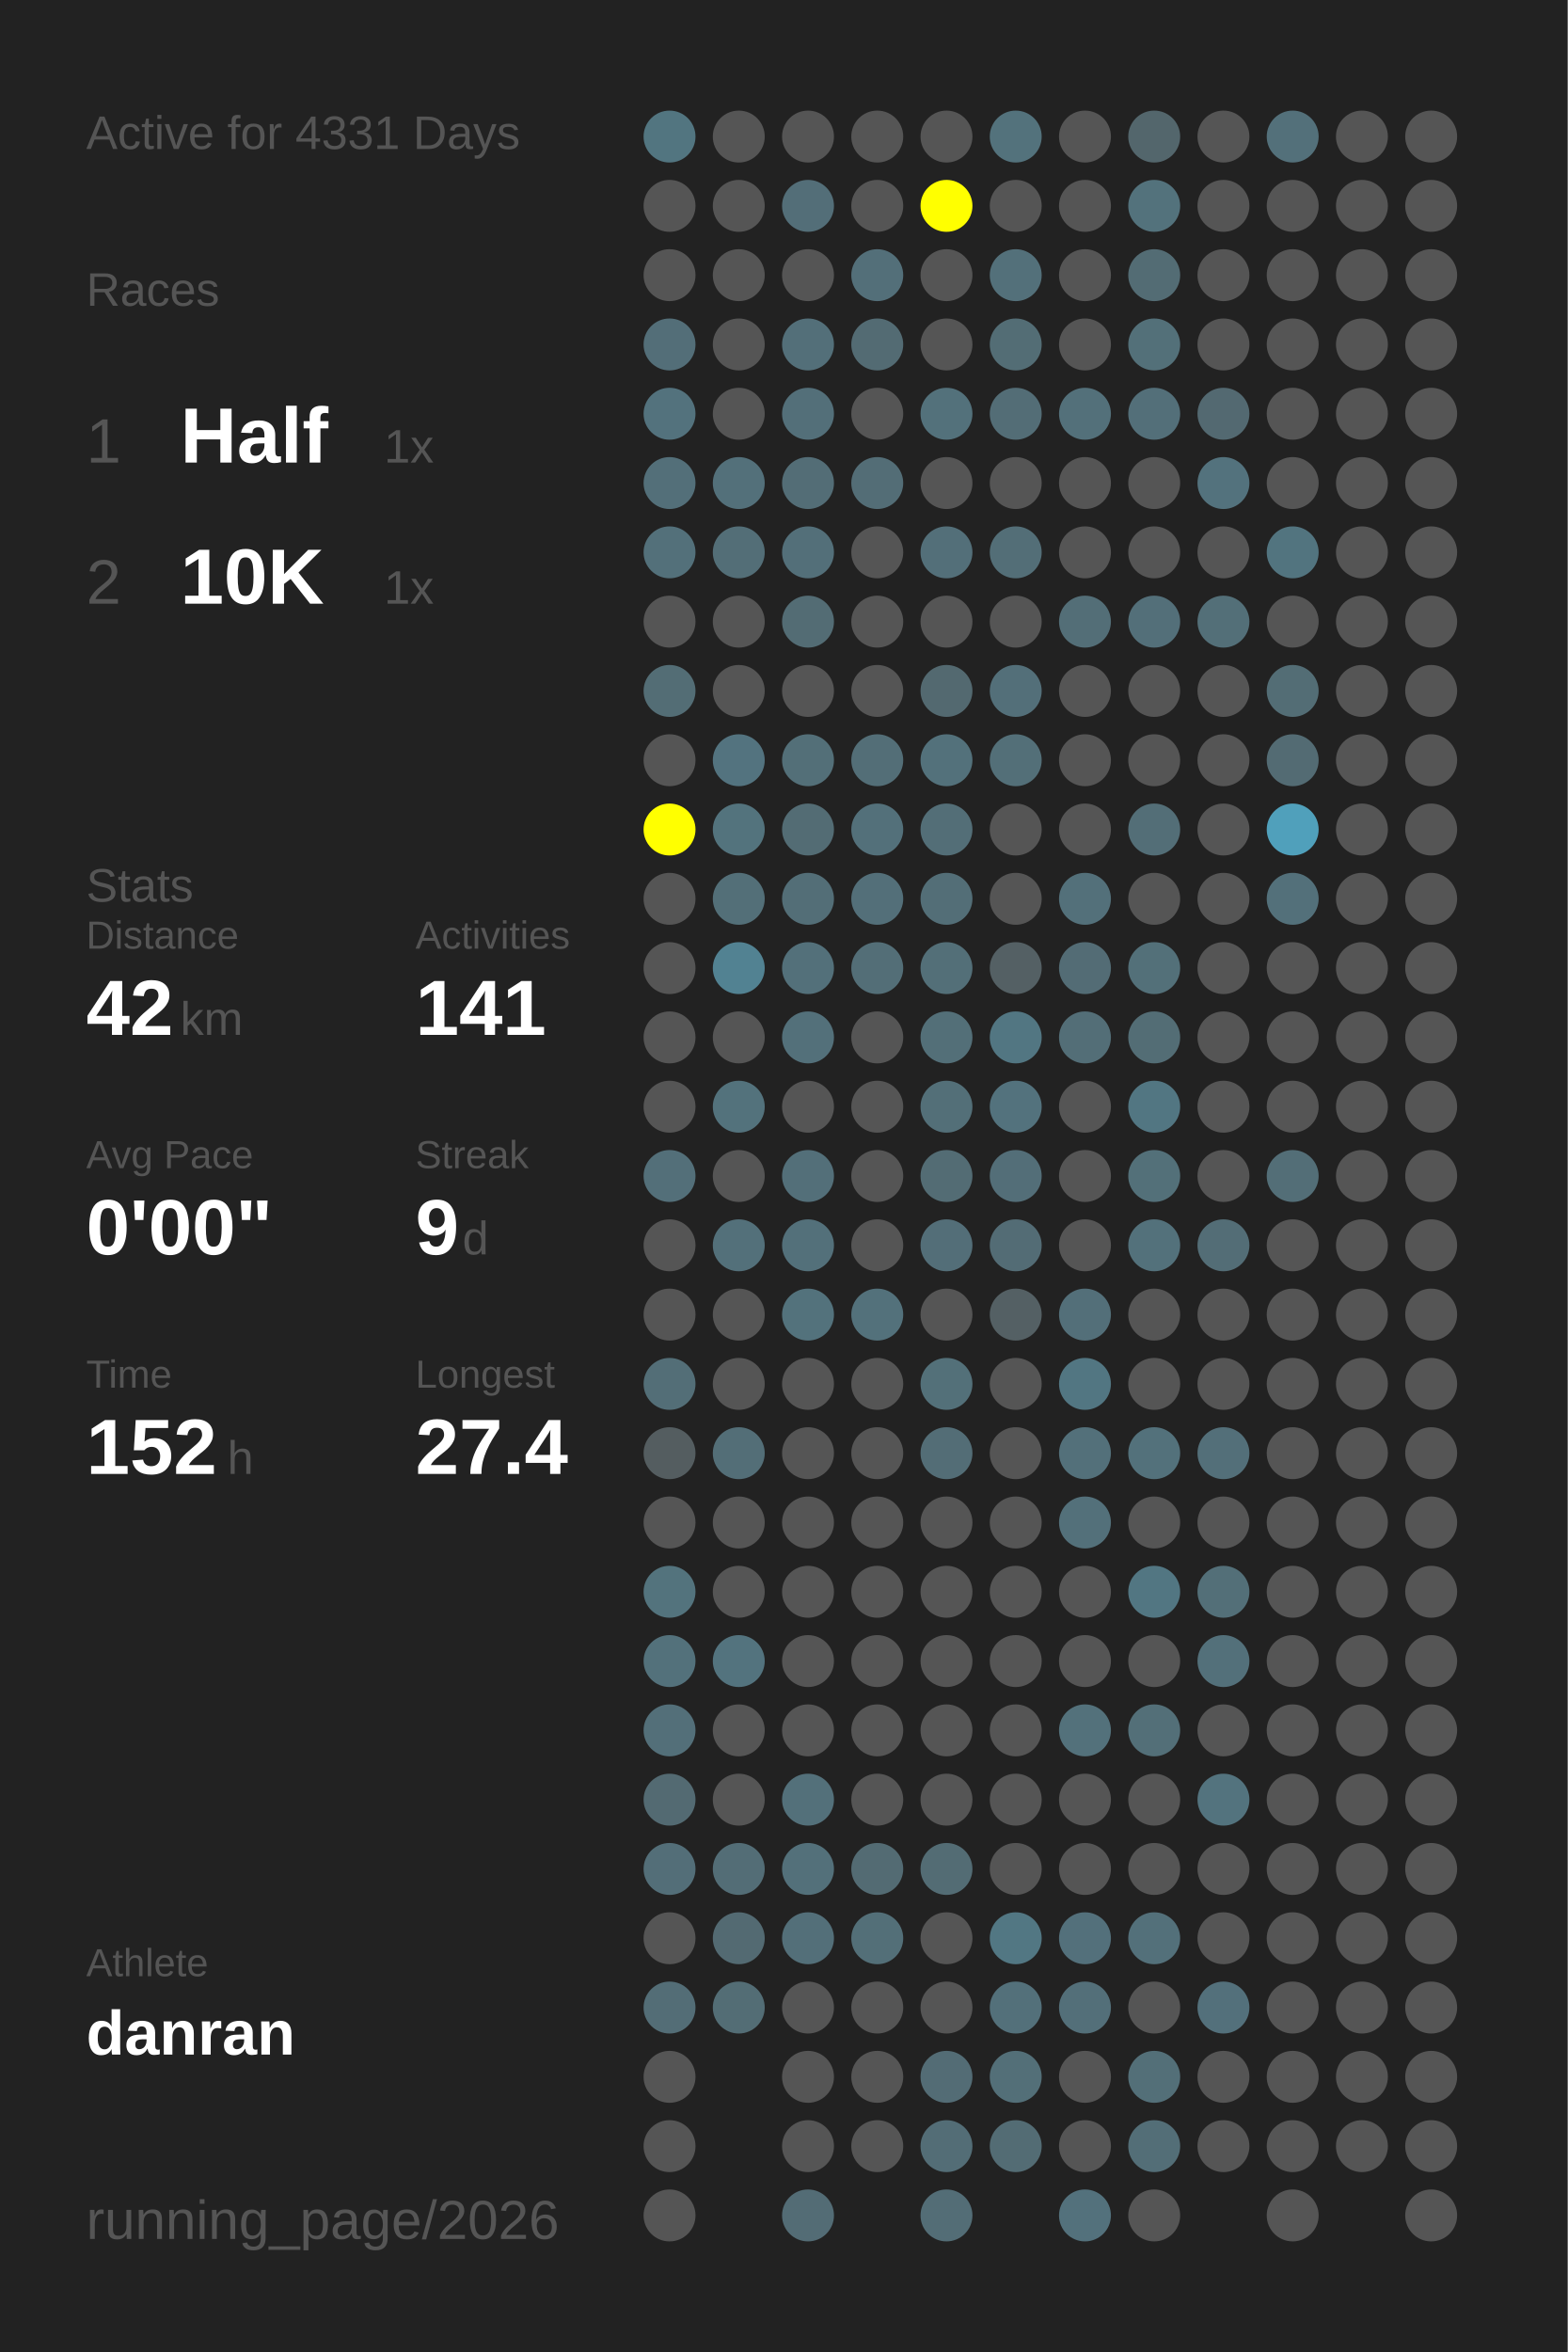
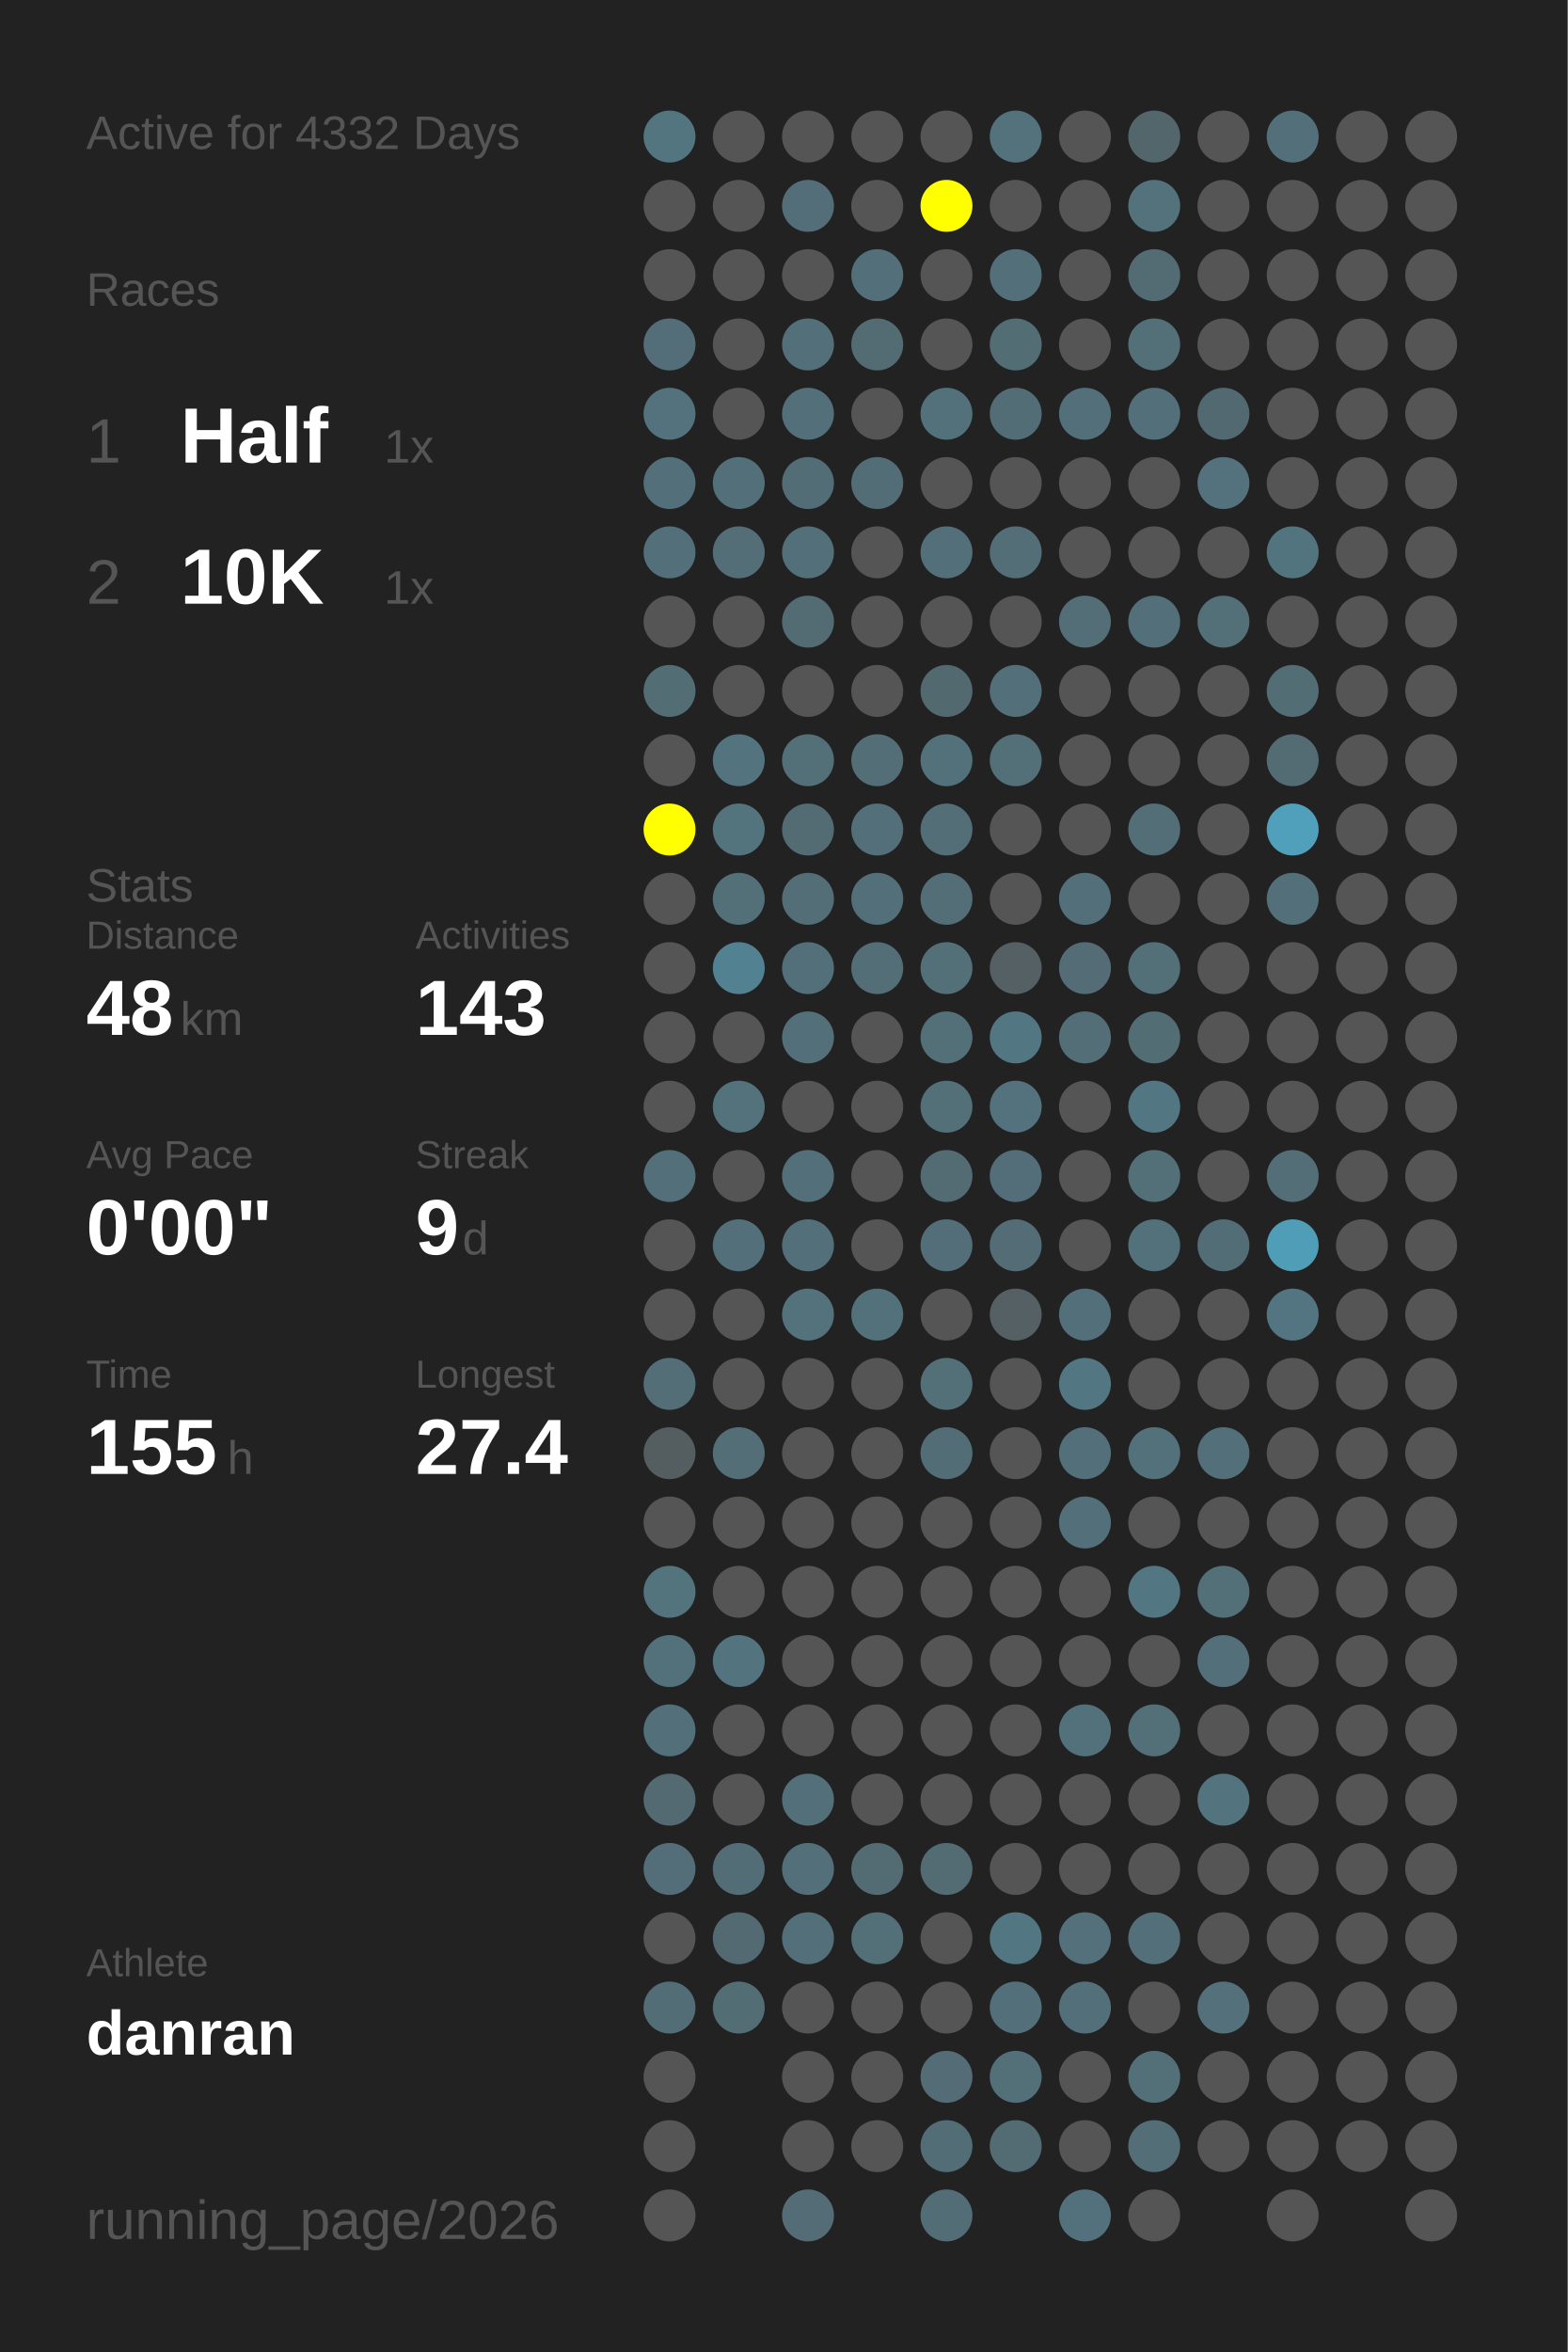
<svg xmlns="http://www.w3.org/2000/svg" baseProfile="full" height="300mm" version="1.1" viewBox="0,0,200,300" width="200mm">
  <defs />
  <rect fill="#222222" height="300" width="200" x="0" y="0" />
-   <text fill="#555555" style="font-size:6px; font-family:Arial;" x="11" y="19">Active for 4331 Days</text>
+   <text fill="#555555" style="font-size:6px; font-family:Arial;" x="11" y="19">Active for 4332 Days</text>
  <text fill="#555555" style="font-size:6px; font-family:Arial;" x="11" y="39">Races</text>
  <text fill="#555555" style="font-size:8px; font-family:Arial;" x="11" y="59">1</text>
  <text fill="#FFFFFF" style="font-size:10px; font-family:Arial; font-weight:bold;" x="23" y="59">Half</text>
  <text fill="#555555" style="font-size:6px; font-family:Arial;" x="49" y="59">1x</text>
  <text fill="#555555" style="font-size:8px; font-family:Arial;" x="11" y="77">2</text>
  <text fill="#FFFFFF" style="font-size:10px; font-family:Arial; font-weight:bold;" x="23" y="77">10K</text>
  <text fill="#555555" style="font-size:6px; font-family:Arial;" x="49" y="77">1x</text>
  <text fill="#555555" style="font-size:6px; font-family:Arial;" x="11" y="115">Stats</text>
  <text fill="#555555" style="font-size:5px; font-family:Arial;" x="11" y="121">Distance</text>
-   <text fill="#FFFFFF" style="font-size:10px; font-family:Arial; font-weight:bold;" x="11" y="132">42</text>
+   <text fill="#FFFFFF" style="font-size:10px; font-family:Arial; font-weight:bold;" x="11" y="132">48</text>
  <text fill="#555555" style="font-size:6px; font-family:Arial;" x="23" y="132">km</text>
  <text fill="#555555" style="font-size:5px; font-family:Arial;" x="53" y="121">Activities</text>
-   <text fill="#FFFFFF" style="font-size:10px; font-family:Arial; font-weight:bold;" x="53" y="132">141</text>
+   <text fill="#FFFFFF" style="font-size:10px; font-family:Arial; font-weight:bold;" x="53" y="132">143</text>
  <text fill="#555555" style="font-size:5px; font-family:Arial;" x="11" y="149">Avg Pace</text>
  <text fill="#FFFFFF" style="font-size:10px; font-family:Arial; font-weight:bold;" x="11" y="160">0'00"</text>
  <text fill="#555555" style="font-size:5px; font-family:Arial;" x="53" y="149">Streak</text>
  <text fill="#FFFFFF" style="font-size:10px; font-family:Arial; font-weight:bold;" x="53" y="160">9</text>
  <text fill="#555555" style="font-size:6px; font-family:Arial;" x="59" y="160">d</text>
  <text fill="#555555" style="font-size:5px; font-family:Arial;" x="11" y="177">Time</text>
-   <text fill="#FFFFFF" style="font-size:10px; font-family:Arial; font-weight:bold;" x="11" y="188">152</text>
+   <text fill="#FFFFFF" style="font-size:10px; font-family:Arial; font-weight:bold;" x="11" y="188">155</text>
  <text fill="#555555" style="font-size:6px; font-family:Arial;" x="29" y="188">h</text>
  <text fill="#555555" style="font-size:5px; font-family:Arial;" x="53" y="177">Longest</text>
  <text fill="#FFFFFF" style="font-size:10px; font-family:Arial; font-weight:bold;" x="53" y="188">27.4</text>
  <text fill="#555555" style="font-size:5px; font-family:Arial;" x="11" y="252.065">Athlete</text>
  <text fill="#FFFFFF" style="font-size:8px; font-family:Arial; font-weight:bold;" x="11" y="262.065">danran</text>
  <text fill="#555555" style="font-size:7px; font-family:Arial;" x="11" y="285.581">running_page/2026</text>
  <circle cx="85.417" cy="17.419" fill="#527580" r="3.312" />
  <circle cx="85.417" cy="26.258" fill="#555555" r="3.312" />
  <circle cx="85.417" cy="35.097" fill="#555555" r="3.312" />
  <circle cx="85.417" cy="43.935" fill="#536e78" r="3.312" />
  <circle cx="85.417" cy="52.774" fill="#53727d" r="3.312" />
  <circle cx="85.417" cy="61.613" fill="#536f79" r="3.312" />
  <circle cx="85.417" cy="70.452" fill="#53707a" r="3.312" />
  <circle cx="85.417" cy="79.29" fill="#555555" r="3.312" />
  <circle cx="85.417" cy="88.129" fill="#536d75" r="3.312" />
  <circle cx="85.417" cy="96.968" fill="#555555" r="3.312" />
  <circle cx="85.417" cy="105.806" fill="#FFFF00" r="3.312" />
  <circle cx="85.417" cy="114.645" fill="#555555" r="3.312" />
  <circle cx="85.417" cy="123.484" fill="#555555" r="3.312" />
  <circle cx="85.417" cy="132.323" fill="#555555" r="3.312" />
  <circle cx="85.417" cy="141.161" fill="#555555" r="3.312" />
  <circle cx="85.417" cy="150" fill="#536f79" r="3.312" />
  <circle cx="85.417" cy="158.839" fill="#555555" r="3.312" />
  <circle cx="85.417" cy="167.677" fill="#555555" r="3.312" />
  <circle cx="85.417" cy="176.516" fill="#536e77" r="3.312" />
  <circle cx="85.417" cy="185.355" fill="#545d60" r="3.312" />
  <circle cx="85.417" cy="194.194" fill="#555555" r="3.312" />
  <circle cx="85.417" cy="203.032" fill="#53737d" r="3.312" />
  <circle cx="85.417" cy="211.871" fill="#53717b" r="3.312" />
  <circle cx="85.417" cy="220.71" fill="#536f79" r="3.312" />
  <circle cx="85.417" cy="229.548" fill="#536a72" r="3.312" />
  <circle cx="85.417" cy="238.387" fill="#536e78" r="3.312" />
  <circle cx="85.417" cy="247.226" fill="#555555" r="3.312" />
  <circle cx="85.417" cy="256.065" fill="#536d76" r="3.312" />
  <circle cx="85.417" cy="264.903" fill="#555555" r="3.312" />
  <circle cx="85.417" cy="273.742" fill="#555555" r="3.312" />
  <circle cx="85.417" cy="282.581" fill="#555555" r="3.312" />
  <circle cx="94.25" cy="17.419" fill="#555555" r="3.312" />
  <circle cx="94.25" cy="26.258" fill="#555555" r="3.312" />
  <circle cx="94.25" cy="35.097" fill="#555555" r="3.312" />
  <circle cx="94.25" cy="43.935" fill="#555555" r="3.312" />
  <circle cx="94.25" cy="52.774" fill="#555555" r="3.312" />
  <circle cx="94.25" cy="61.613" fill="#53707a" r="3.312" />
  <circle cx="94.25" cy="70.452" fill="#536e77" r="3.312" />
  <circle cx="94.25" cy="79.29" fill="#555555" r="3.312" />
  <circle cx="94.25" cy="88.129" fill="#555555" r="3.312" />
  <circle cx="94.25" cy="96.968" fill="#53737f" r="3.312" />
  <circle cx="94.25" cy="105.806" fill="#53737d" r="3.312" />
  <circle cx="94.25" cy="114.645" fill="#536f78" r="3.312" />
  <circle cx="94.25" cy="123.484" fill="#528292" r="3.312" />
  <circle cx="94.25" cy="132.323" fill="#555555" r="3.312" />
  <circle cx="94.25" cy="141.161" fill="#53727c" r="3.312" />
  <circle cx="94.25" cy="150" fill="#555555" r="3.312" />
  <circle cx="94.25" cy="158.839" fill="#53707a" r="3.312" />
  <circle cx="94.25" cy="167.677" fill="#555555" r="3.312" />
  <circle cx="94.25" cy="176.516" fill="#555555" r="3.312" />
  <circle cx="94.25" cy="185.355" fill="#536e77" r="3.312" />
  <circle cx="94.25" cy="194.194" fill="#555555" r="3.312" />
  <circle cx="94.25" cy="203.032" fill="#555555" r="3.312" />
  <circle cx="94.25" cy="211.871" fill="#53737e" r="3.312" />
  <circle cx="94.25" cy="220.71" fill="#555555" r="3.312" />
  <circle cx="94.25" cy="229.548" fill="#555555" r="3.312" />
  <circle cx="94.25" cy="238.387" fill="#536d76" r="3.312" />
  <circle cx="94.25" cy="247.226" fill="#536a72" r="3.312" />
  <circle cx="94.25" cy="256.065" fill="#536d75" r="3.312" />
  <circle cx="103.083" cy="17.419" fill="#555555" r="3.312" />
  <circle cx="103.083" cy="26.258" fill="#536e78" r="3.312" />
  <circle cx="103.083" cy="35.097" fill="#555555" r="3.312" />
  <circle cx="103.083" cy="43.935" fill="#536f79" r="3.312" />
  <circle cx="103.083" cy="52.774" fill="#536f79" r="3.312" />
  <circle cx="103.083" cy="61.613" fill="#536d76" r="3.312" />
  <circle cx="103.083" cy="70.452" fill="#536f79" r="3.312" />
  <circle cx="103.083" cy="79.29" fill="#536c74" r="3.312" />
  <circle cx="103.083" cy="88.129" fill="#555555" r="3.312" />
  <circle cx="103.083" cy="96.968" fill="#536f78" r="3.312" />
  <circle cx="103.083" cy="105.806" fill="#536c74" r="3.312" />
  <circle cx="103.083" cy="114.645" fill="#536e77" r="3.312" />
  <circle cx="103.083" cy="123.484" fill="#53707a" r="3.312" />
  <circle cx="103.083" cy="132.323" fill="#53707a" r="3.312" />
  <circle cx="103.083" cy="141.161" fill="#555555" r="3.312" />
  <circle cx="103.083" cy="150" fill="#536f79" r="3.312" />
  <circle cx="103.083" cy="158.839" fill="#53707a" r="3.312" />
  <circle cx="103.083" cy="167.677" fill="#53727c" r="3.312" />
  <circle cx="103.083" cy="176.516" fill="#555555" r="3.312" />
  <circle cx="103.083" cy="185.355" fill="#555555" r="3.312" />
  <circle cx="103.083" cy="194.194" fill="#555555" r="3.312" />
  <circle cx="103.083" cy="203.032" fill="#555555" r="3.312" />
  <circle cx="103.083" cy="211.871" fill="#555555" r="3.312" />
  <circle cx="103.083" cy="220.71" fill="#555555" r="3.312" />
  <circle cx="103.083" cy="229.548" fill="#53707a" r="3.312" />
  <circle cx="103.083" cy="238.387" fill="#53707a" r="3.312" />
  <circle cx="103.083" cy="247.226" fill="#536f79" r="3.312" />
  <circle cx="103.083" cy="256.065" fill="#555555" r="3.312" />
  <circle cx="103.083" cy="264.903" fill="#555555" r="3.312" />
  <circle cx="103.083" cy="273.742" fill="#555555" r="3.312" />
  <circle cx="103.083" cy="282.581" fill="#536c75" r="3.312" />
  <circle cx="111.917" cy="17.419" fill="#555555" r="3.312" />
  <circle cx="111.917" cy="26.258" fill="#555555" r="3.312" />
  <circle cx="111.917" cy="35.097" fill="#536f79" r="3.312" />
  <circle cx="111.917" cy="43.935" fill="#536b73" r="3.312" />
  <circle cx="111.917" cy="52.774" fill="#555555" r="3.312" />
  <circle cx="111.917" cy="61.613" fill="#536d76" r="3.312" />
  <circle cx="111.917" cy="70.452" fill="#555555" r="3.312" />
  <circle cx="111.917" cy="79.29" fill="#555555" r="3.312" />
  <circle cx="111.917" cy="88.129" fill="#555555" r="3.312" />
  <circle cx="111.917" cy="96.968" fill="#536e77" r="3.312" />
  <circle cx="111.917" cy="105.806" fill="#53707a" r="3.312" />
  <circle cx="111.917" cy="114.645" fill="#536f79" r="3.312" />
  <circle cx="111.917" cy="123.484" fill="#536e77" r="3.312" />
  <circle cx="111.917" cy="132.323" fill="#555555" r="3.312" />
  <circle cx="111.917" cy="141.161" fill="#555555" r="3.312" />
  <circle cx="111.917" cy="150" fill="#555555" r="3.312" />
  <circle cx="111.917" cy="158.839" fill="#555555" r="3.312" />
  <circle cx="111.917" cy="167.677" fill="#53717b" r="3.312" />
  <circle cx="111.917" cy="176.516" fill="#555555" r="3.312" />
  <circle cx="111.917" cy="185.355" fill="#555555" r="3.312" />
  <circle cx="111.917" cy="194.194" fill="#555555" r="3.312" />
  <circle cx="111.917" cy="203.032" fill="#555555" r="3.312" />
  <circle cx="111.917" cy="211.871" fill="#555555" r="3.312" />
  <circle cx="111.917" cy="220.71" fill="#555555" r="3.312" />
  <circle cx="111.917" cy="229.548" fill="#555555" r="3.312" />
  <circle cx="111.917" cy="238.387" fill="#536b73" r="3.312" />
  <circle cx="111.917" cy="247.226" fill="#536f78" r="3.312" />
  <circle cx="111.917" cy="256.065" fill="#555555" r="3.312" />
  <circle cx="111.917" cy="264.903" fill="#555555" r="3.312" />
  <circle cx="111.917" cy="273.742" fill="#555555" r="3.312" />
  <circle cx="120.75" cy="17.419" fill="#555555" r="3.312" />
  <circle cx="120.75" cy="26.258" fill="#FFFF00" r="3.312" />
  <circle cx="120.75" cy="35.097" fill="#555555" r="3.312" />
  <circle cx="120.75" cy="43.935" fill="#555555" r="3.312" />
  <circle cx="120.75" cy="52.774" fill="#53717b" r="3.312" />
  <circle cx="120.75" cy="61.613" fill="#555555" r="3.312" />
  <circle cx="120.75" cy="70.452" fill="#536f79" r="3.312" />
  <circle cx="120.75" cy="79.29" fill="#555555" r="3.312" />
  <circle cx="120.75" cy="88.129" fill="#536970" r="3.312" />
  <circle cx="120.75" cy="96.968" fill="#53717b" r="3.312" />
  <circle cx="120.75" cy="105.806" fill="#536e77" r="3.312" />
  <circle cx="120.75" cy="114.645" fill="#536e77" r="3.312" />
  <circle cx="120.75" cy="123.484" fill="#536f78" r="3.312" />
  <circle cx="120.75" cy="132.323" fill="#536f78" r="3.312" />
  <circle cx="120.75" cy="141.161" fill="#536f78" r="3.312" />
  <circle cx="120.75" cy="150" fill="#536c74" r="3.312" />
  <circle cx="120.75" cy="158.839" fill="#536e78" r="3.312" />
  <circle cx="120.75" cy="167.677" fill="#555555" r="3.312" />
  <circle cx="120.75" cy="176.516" fill="#537079" r="3.312" />
  <circle cx="120.75" cy="185.355" fill="#536d76" r="3.312" />
  <circle cx="120.75" cy="194.194" fill="#555555" r="3.312" />
  <circle cx="120.75" cy="203.032" fill="#555555" r="3.312" />
  <circle cx="120.75" cy="211.871" fill="#555555" r="3.312" />
  <circle cx="120.75" cy="220.71" fill="#555555" r="3.312" />
  <circle cx="120.75" cy="229.548" fill="#555555" r="3.312" />
  <circle cx="120.75" cy="238.387" fill="#536c74" r="3.312" />
  <circle cx="120.75" cy="247.226" fill="#555555" r="3.312" />
  <circle cx="120.75" cy="256.065" fill="#555555" r="3.312" />
  <circle cx="120.75" cy="264.903" fill="#536c75" r="3.312" />
  <circle cx="120.75" cy="273.742" fill="#536d76" r="3.312" />
  <circle cx="120.75" cy="282.581" fill="#536d76" r="3.312" />
  <circle cx="129.583" cy="17.419" fill="#53727c" r="3.312" />
  <circle cx="129.583" cy="26.258" fill="#555555" r="3.312" />
  <circle cx="129.583" cy="35.097" fill="#53707a" r="3.312" />
  <circle cx="129.583" cy="43.935" fill="#536d75" r="3.312" />
  <circle cx="129.583" cy="52.774" fill="#536d76" r="3.312" />
  <circle cx="129.583" cy="61.613" fill="#555555" r="3.312" />
  <circle cx="129.583" cy="70.452" fill="#536e77" r="3.312" />
  <circle cx="129.583" cy="79.29" fill="#555555" r="3.312" />
  <circle cx="129.583" cy="88.129" fill="#536f79" r="3.312" />
  <circle cx="129.583" cy="96.968" fill="#536f78" r="3.312" />
  <circle cx="129.583" cy="105.806" fill="#555555" r="3.312" />
  <circle cx="129.583" cy="114.645" fill="#555555" r="3.312" />
  <circle cx="129.583" cy="123.484" fill="#546064" r="3.312" />
  <circle cx="129.583" cy="132.323" fill="#527682" r="3.312" />
  <circle cx="129.583" cy="141.161" fill="#53727d" r="3.312" />
  <circle cx="129.583" cy="150" fill="#536e78" r="3.312" />
  <circle cx="129.583" cy="158.839" fill="#536c75" r="3.312" />
  <circle cx="129.583" cy="167.677" fill="#546064" r="3.312" />
  <circle cx="129.583" cy="176.516" fill="#555555" r="3.312" />
  <circle cx="129.583" cy="185.355" fill="#555555" r="3.312" />
  <circle cx="129.583" cy="194.194" fill="#555555" r="3.312" />
  <circle cx="129.583" cy="203.032" fill="#555555" r="3.312" />
  <circle cx="129.583" cy="211.871" fill="#555555" r="3.312" />
  <circle cx="129.583" cy="220.71" fill="#555555" r="3.312" />
  <circle cx="129.583" cy="229.548" fill="#555555" r="3.312" />
  <circle cx="129.583" cy="238.387" fill="#555555" r="3.312" />
  <circle cx="129.583" cy="247.226" fill="#527783" r="3.312" />
  <circle cx="129.583" cy="256.065" fill="#53707a" r="3.312" />
  <circle cx="129.583" cy="264.903" fill="#536f78" r="3.312" />
  <circle cx="129.583" cy="273.742" fill="#536c74" r="3.312" />
  <circle cx="138.417" cy="17.419" fill="#555555" r="3.312" />
  <circle cx="138.417" cy="26.258" fill="#555555" r="3.312" />
  <circle cx="138.417" cy="35.097" fill="#555555" r="3.312" />
  <circle cx="138.417" cy="43.935" fill="#555555" r="3.312" />
  <circle cx="138.417" cy="52.774" fill="#53707a" r="3.312" />
  <circle cx="138.417" cy="61.613" fill="#555555" r="3.312" />
  <circle cx="138.417" cy="70.452" fill="#555555" r="3.312" />
  <circle cx="138.417" cy="79.29" fill="#536e77" r="3.312" />
  <circle cx="138.417" cy="88.129" fill="#555555" r="3.312" />
  <circle cx="138.417" cy="96.968" fill="#555555" r="3.312" />
  <circle cx="138.417" cy="105.806" fill="#555555" r="3.312" />
  <circle cx="138.417" cy="114.645" fill="#53707a" r="3.312" />
  <circle cx="138.417" cy="123.484" fill="#536c75" r="3.312" />
  <circle cx="138.417" cy="132.323" fill="#536e77" r="3.312" />
  <circle cx="138.417" cy="141.161" fill="#555555" r="3.312" />
  <circle cx="138.417" cy="150" fill="#555555" r="3.312" />
  <circle cx="138.417" cy="158.839" fill="#555555" r="3.312" />
  <circle cx="138.417" cy="167.677" fill="#536f79" r="3.312" />
  <circle cx="138.417" cy="176.516" fill="#527682" r="3.312" />
  <circle cx="138.417" cy="185.355" fill="#53707a" r="3.312" />
  <circle cx="138.417" cy="194.194" fill="#53707a" r="3.312" />
  <circle cx="138.417" cy="203.032" fill="#555555" r="3.312" />
  <circle cx="138.417" cy="211.871" fill="#555555" r="3.312" />
  <circle cx="138.417" cy="220.71" fill="#53717b" r="3.312" />
  <circle cx="138.417" cy="229.548" fill="#555555" r="3.312" />
  <circle cx="138.417" cy="238.387" fill="#555555" r="3.312" />
  <circle cx="138.417" cy="247.226" fill="#53707b" r="3.312" />
  <circle cx="138.417" cy="256.065" fill="#536f79" r="3.312" />
  <circle cx="138.417" cy="264.903" fill="#555555" r="3.312" />
  <circle cx="138.417" cy="273.742" fill="#555555" r="3.312" />
  <circle cx="138.417" cy="282.581" fill="#53717c" r="3.312" />
  <circle cx="147.25" cy="17.419" fill="#53666c" r="3.312" />
  <circle cx="147.25" cy="26.258" fill="#53727c" r="3.312" />
  <circle cx="147.25" cy="35.097" fill="#536c74" r="3.312" />
  <circle cx="147.25" cy="43.935" fill="#537079" r="3.312" />
  <circle cx="147.25" cy="52.774" fill="#536f79" r="3.312" />
  <circle cx="147.25" cy="61.613" fill="#555555" r="3.312" />
  <circle cx="147.25" cy="70.452" fill="#555555" r="3.312" />
  <circle cx="147.25" cy="79.29" fill="#536f79" r="3.312" />
  <circle cx="147.25" cy="88.129" fill="#555555" r="3.312" />
  <circle cx="147.25" cy="96.968" fill="#555555" r="3.312" />
  <circle cx="147.25" cy="105.806" fill="#536e77" r="3.312" />
  <circle cx="147.25" cy="114.645" fill="#555555" r="3.312" />
  <circle cx="147.25" cy="123.484" fill="#537079" r="3.312" />
  <circle cx="147.25" cy="132.323" fill="#536d75" r="3.312" />
  <circle cx="147.25" cy="141.161" fill="#527682" r="3.312" />
  <circle cx="147.25" cy="150" fill="#537079" r="3.312" />
  <circle cx="147.25" cy="158.839" fill="#53717b" r="3.312" />
  <circle cx="147.25" cy="167.677" fill="#555555" r="3.312" />
  <circle cx="147.25" cy="176.516" fill="#555555" r="3.312" />
  <circle cx="147.25" cy="185.355" fill="#53717b" r="3.312" />
  <circle cx="147.25" cy="194.194" fill="#555555" r="3.312" />
  <circle cx="147.25" cy="203.032" fill="#527682" r="3.312" />
  <circle cx="147.25" cy="211.871" fill="#555555" r="3.312" />
  <circle cx="147.25" cy="220.71" fill="#536f78" r="3.312" />
  <circle cx="147.25" cy="229.548" fill="#555555" r="3.312" />
  <circle cx="147.25" cy="238.387" fill="#555555" r="3.312" />
  <circle cx="147.25" cy="247.226" fill="#53707a" r="3.312" />
  <circle cx="147.25" cy="256.065" fill="#555555" r="3.312" />
  <circle cx="147.25" cy="264.903" fill="#536f78" r="3.312" />
  <circle cx="147.25" cy="273.742" fill="#536e77" r="3.312" />
  <circle cx="147.25" cy="282.581" fill="#555555" r="3.312" />
  <circle cx="156.083" cy="17.419" fill="#555555" r="3.312" />
  <circle cx="156.083" cy="26.258" fill="#555555" r="3.312" />
  <circle cx="156.083" cy="35.097" fill="#555555" r="3.312" />
  <circle cx="156.083" cy="43.935" fill="#555555" r="3.312" />
  <circle cx="156.083" cy="52.774" fill="#536971" r="3.312" />
  <circle cx="156.083" cy="61.613" fill="#53727d" r="3.312" />
  <circle cx="156.083" cy="70.452" fill="#555555" r="3.312" />
  <circle cx="156.083" cy="79.29" fill="#536f78" r="3.312" />
  <circle cx="156.083" cy="88.129" fill="#555555" r="3.312" />
  <circle cx="156.083" cy="96.968" fill="#555555" r="3.312" />
  <circle cx="156.083" cy="105.806" fill="#555555" r="3.312" />
  <circle cx="156.083" cy="114.645" fill="#555555" r="3.312" />
  <circle cx="156.083" cy="123.484" fill="#555555" r="3.312" />
  <circle cx="156.083" cy="132.323" fill="#555555" r="3.312" />
  <circle cx="156.083" cy="141.161" fill="#555555" r="3.312" />
  <circle cx="156.083" cy="150" fill="#555555" r="3.312" />
  <circle cx="156.083" cy="158.839" fill="#536d76" r="3.312" />
  <circle cx="156.083" cy="167.677" fill="#555555" r="3.312" />
  <circle cx="156.083" cy="176.516" fill="#555555" r="3.312" />
  <circle cx="156.083" cy="185.355" fill="#536f79" r="3.312" />
  <circle cx="156.083" cy="194.194" fill="#555555" r="3.312" />
  <circle cx="156.083" cy="203.032" fill="#536f78" r="3.312" />
  <circle cx="156.083" cy="211.871" fill="#53707a" r="3.312" />
  <circle cx="156.083" cy="220.71" fill="#555555" r="3.312" />
  <circle cx="156.083" cy="229.548" fill="#53737e" r="3.312" />
  <circle cx="156.083" cy="238.387" fill="#555555" r="3.312" />
  <circle cx="156.083" cy="247.226" fill="#555555" r="3.312" />
  <circle cx="156.083" cy="256.065" fill="#53707b" r="3.312" />
  <circle cx="156.083" cy="264.903" fill="#555555" r="3.312" />
  <circle cx="156.083" cy="273.742" fill="#555555" r="3.312" />
  <circle cx="164.917" cy="17.419" fill="#53707a" r="3.312" />
  <circle cx="164.917" cy="26.258" fill="#555555" r="3.312" />
  <circle cx="164.917" cy="35.097" fill="#555555" r="3.312" />
  <circle cx="164.917" cy="43.935" fill="#555555" r="3.312" />
  <circle cx="164.917" cy="52.774" fill="#555555" r="3.312" />
  <circle cx="164.917" cy="61.613" fill="#555555" r="3.312" />
  <circle cx="164.917" cy="70.452" fill="#52747f" r="3.312" />
  <circle cx="164.917" cy="79.29" fill="#555555" r="3.312" />
  <circle cx="164.917" cy="88.129" fill="#536d75" r="3.312" />
  <circle cx="164.917" cy="96.968" fill="#536b73" r="3.312" />
  <circle cx="164.917" cy="105.806" fill="#50a0bb" r="3.312" />
  <circle cx="164.917" cy="114.645" fill="#53707a" r="3.312" />
  <circle cx="164.917" cy="123.484" fill="#555555" r="3.312" />
  <circle cx="164.917" cy="132.323" fill="#555555" r="3.312" />
  <circle cx="164.917" cy="141.161" fill="#555555" r="3.312" />
  <circle cx="164.917" cy="150" fill="#536e77" r="3.312" />
-   <circle cx="164.917" cy="158.839" fill="#555555" r="3.312" />
-   <circle cx="164.917" cy="167.677" fill="#555555" r="3.312" />
+   <circle cx="164.917" cy="158.839" fill="#509db7" r="3.312" />
+   <circle cx="164.917" cy="167.677" fill="#527581" r="3.312" />
  <circle cx="164.917" cy="176.516" fill="#555555" r="3.312" />
  <circle cx="164.917" cy="185.355" fill="#555555" r="3.312" />
  <circle cx="164.917" cy="194.194" fill="#555555" r="3.312" />
  <circle cx="164.917" cy="203.032" fill="#555555" r="3.312" />
  <circle cx="164.917" cy="211.871" fill="#555555" r="3.312" />
  <circle cx="164.917" cy="220.71" fill="#555555" r="3.312" />
  <circle cx="164.917" cy="229.548" fill="#555555" r="3.312" />
  <circle cx="164.917" cy="238.387" fill="#555555" r="3.312" />
  <circle cx="164.917" cy="247.226" fill="#555555" r="3.312" />
  <circle cx="164.917" cy="256.065" fill="#555555" r="3.312" />
  <circle cx="164.917" cy="264.903" fill="#555555" r="3.312" />
  <circle cx="164.917" cy="273.742" fill="#555555" r="3.312" />
  <circle cx="164.917" cy="282.581" fill="#555555" r="3.312" />
  <circle cx="173.75" cy="17.419" fill="#555555" r="3.312" />
  <circle cx="173.75" cy="26.258" fill="#555555" r="3.312" />
  <circle cx="173.75" cy="35.097" fill="#555555" r="3.312" />
  <circle cx="173.75" cy="43.935" fill="#555555" r="3.312" />
  <circle cx="173.75" cy="52.774" fill="#555555" r="3.312" />
  <circle cx="173.75" cy="61.613" fill="#555555" r="3.312" />
  <circle cx="173.75" cy="70.452" fill="#555555" r="3.312" />
  <circle cx="173.75" cy="79.29" fill="#555555" r="3.312" />
  <circle cx="173.75" cy="88.129" fill="#555555" r="3.312" />
  <circle cx="173.75" cy="96.968" fill="#555555" r="3.312" />
  <circle cx="173.75" cy="105.806" fill="#555555" r="3.312" />
  <circle cx="173.75" cy="114.645" fill="#555555" r="3.312" />
  <circle cx="173.75" cy="123.484" fill="#555555" r="3.312" />
  <circle cx="173.75" cy="132.323" fill="#555555" r="3.312" />
  <circle cx="173.75" cy="141.161" fill="#555555" r="3.312" />
  <circle cx="173.75" cy="150" fill="#555555" r="3.312" />
  <circle cx="173.75" cy="158.839" fill="#555555" r="3.312" />
  <circle cx="173.75" cy="167.677" fill="#555555" r="3.312" />
  <circle cx="173.75" cy="176.516" fill="#555555" r="3.312" />
  <circle cx="173.75" cy="185.355" fill="#555555" r="3.312" />
  <circle cx="173.75" cy="194.194" fill="#555555" r="3.312" />
  <circle cx="173.75" cy="203.032" fill="#555555" r="3.312" />
  <circle cx="173.75" cy="211.871" fill="#555555" r="3.312" />
  <circle cx="173.75" cy="220.71" fill="#555555" r="3.312" />
  <circle cx="173.75" cy="229.548" fill="#555555" r="3.312" />
  <circle cx="173.75" cy="238.387" fill="#555555" r="3.312" />
  <circle cx="173.75" cy="247.226" fill="#555555" r="3.312" />
  <circle cx="173.75" cy="256.065" fill="#555555" r="3.312" />
  <circle cx="173.75" cy="264.903" fill="#555555" r="3.312" />
  <circle cx="173.75" cy="273.742" fill="#555555" r="3.312" />
  <circle cx="182.583" cy="17.419" fill="#555555" r="3.312" />
  <circle cx="182.583" cy="26.258" fill="#555555" r="3.312" />
  <circle cx="182.583" cy="35.097" fill="#555555" r="3.312" />
  <circle cx="182.583" cy="43.935" fill="#555555" r="3.312" />
  <circle cx="182.583" cy="52.774" fill="#555555" r="3.312" />
  <circle cx="182.583" cy="61.613" fill="#555555" r="3.312" />
  <circle cx="182.583" cy="70.452" fill="#555555" r="3.312" />
  <circle cx="182.583" cy="79.29" fill="#555555" r="3.312" />
  <circle cx="182.583" cy="88.129" fill="#555555" r="3.312" />
  <circle cx="182.583" cy="96.968" fill="#555555" r="3.312" />
  <circle cx="182.583" cy="105.806" fill="#555555" r="3.312" />
  <circle cx="182.583" cy="114.645" fill="#555555" r="3.312" />
  <circle cx="182.583" cy="123.484" fill="#555555" r="3.312" />
  <circle cx="182.583" cy="132.323" fill="#555555" r="3.312" />
  <circle cx="182.583" cy="141.161" fill="#555555" r="3.312" />
  <circle cx="182.583" cy="150" fill="#555555" r="3.312" />
  <circle cx="182.583" cy="158.839" fill="#555555" r="3.312" />
  <circle cx="182.583" cy="167.677" fill="#555555" r="3.312" />
  <circle cx="182.583" cy="176.516" fill="#555555" r="3.312" />
  <circle cx="182.583" cy="185.355" fill="#555555" r="3.312" />
  <circle cx="182.583" cy="194.194" fill="#555555" r="3.312" />
  <circle cx="182.583" cy="203.032" fill="#555555" r="3.312" />
  <circle cx="182.583" cy="211.871" fill="#555555" r="3.312" />
  <circle cx="182.583" cy="220.71" fill="#555555" r="3.312" />
  <circle cx="182.583" cy="229.548" fill="#555555" r="3.312" />
  <circle cx="182.583" cy="238.387" fill="#555555" r="3.312" />
  <circle cx="182.583" cy="247.226" fill="#555555" r="3.312" />
  <circle cx="182.583" cy="256.065" fill="#555555" r="3.312" />
  <circle cx="182.583" cy="264.903" fill="#555555" r="3.312" />
  <circle cx="182.583" cy="273.742" fill="#555555" r="3.312" />
  <circle cx="182.583" cy="282.581" fill="#555555" r="3.312" />
</svg>
